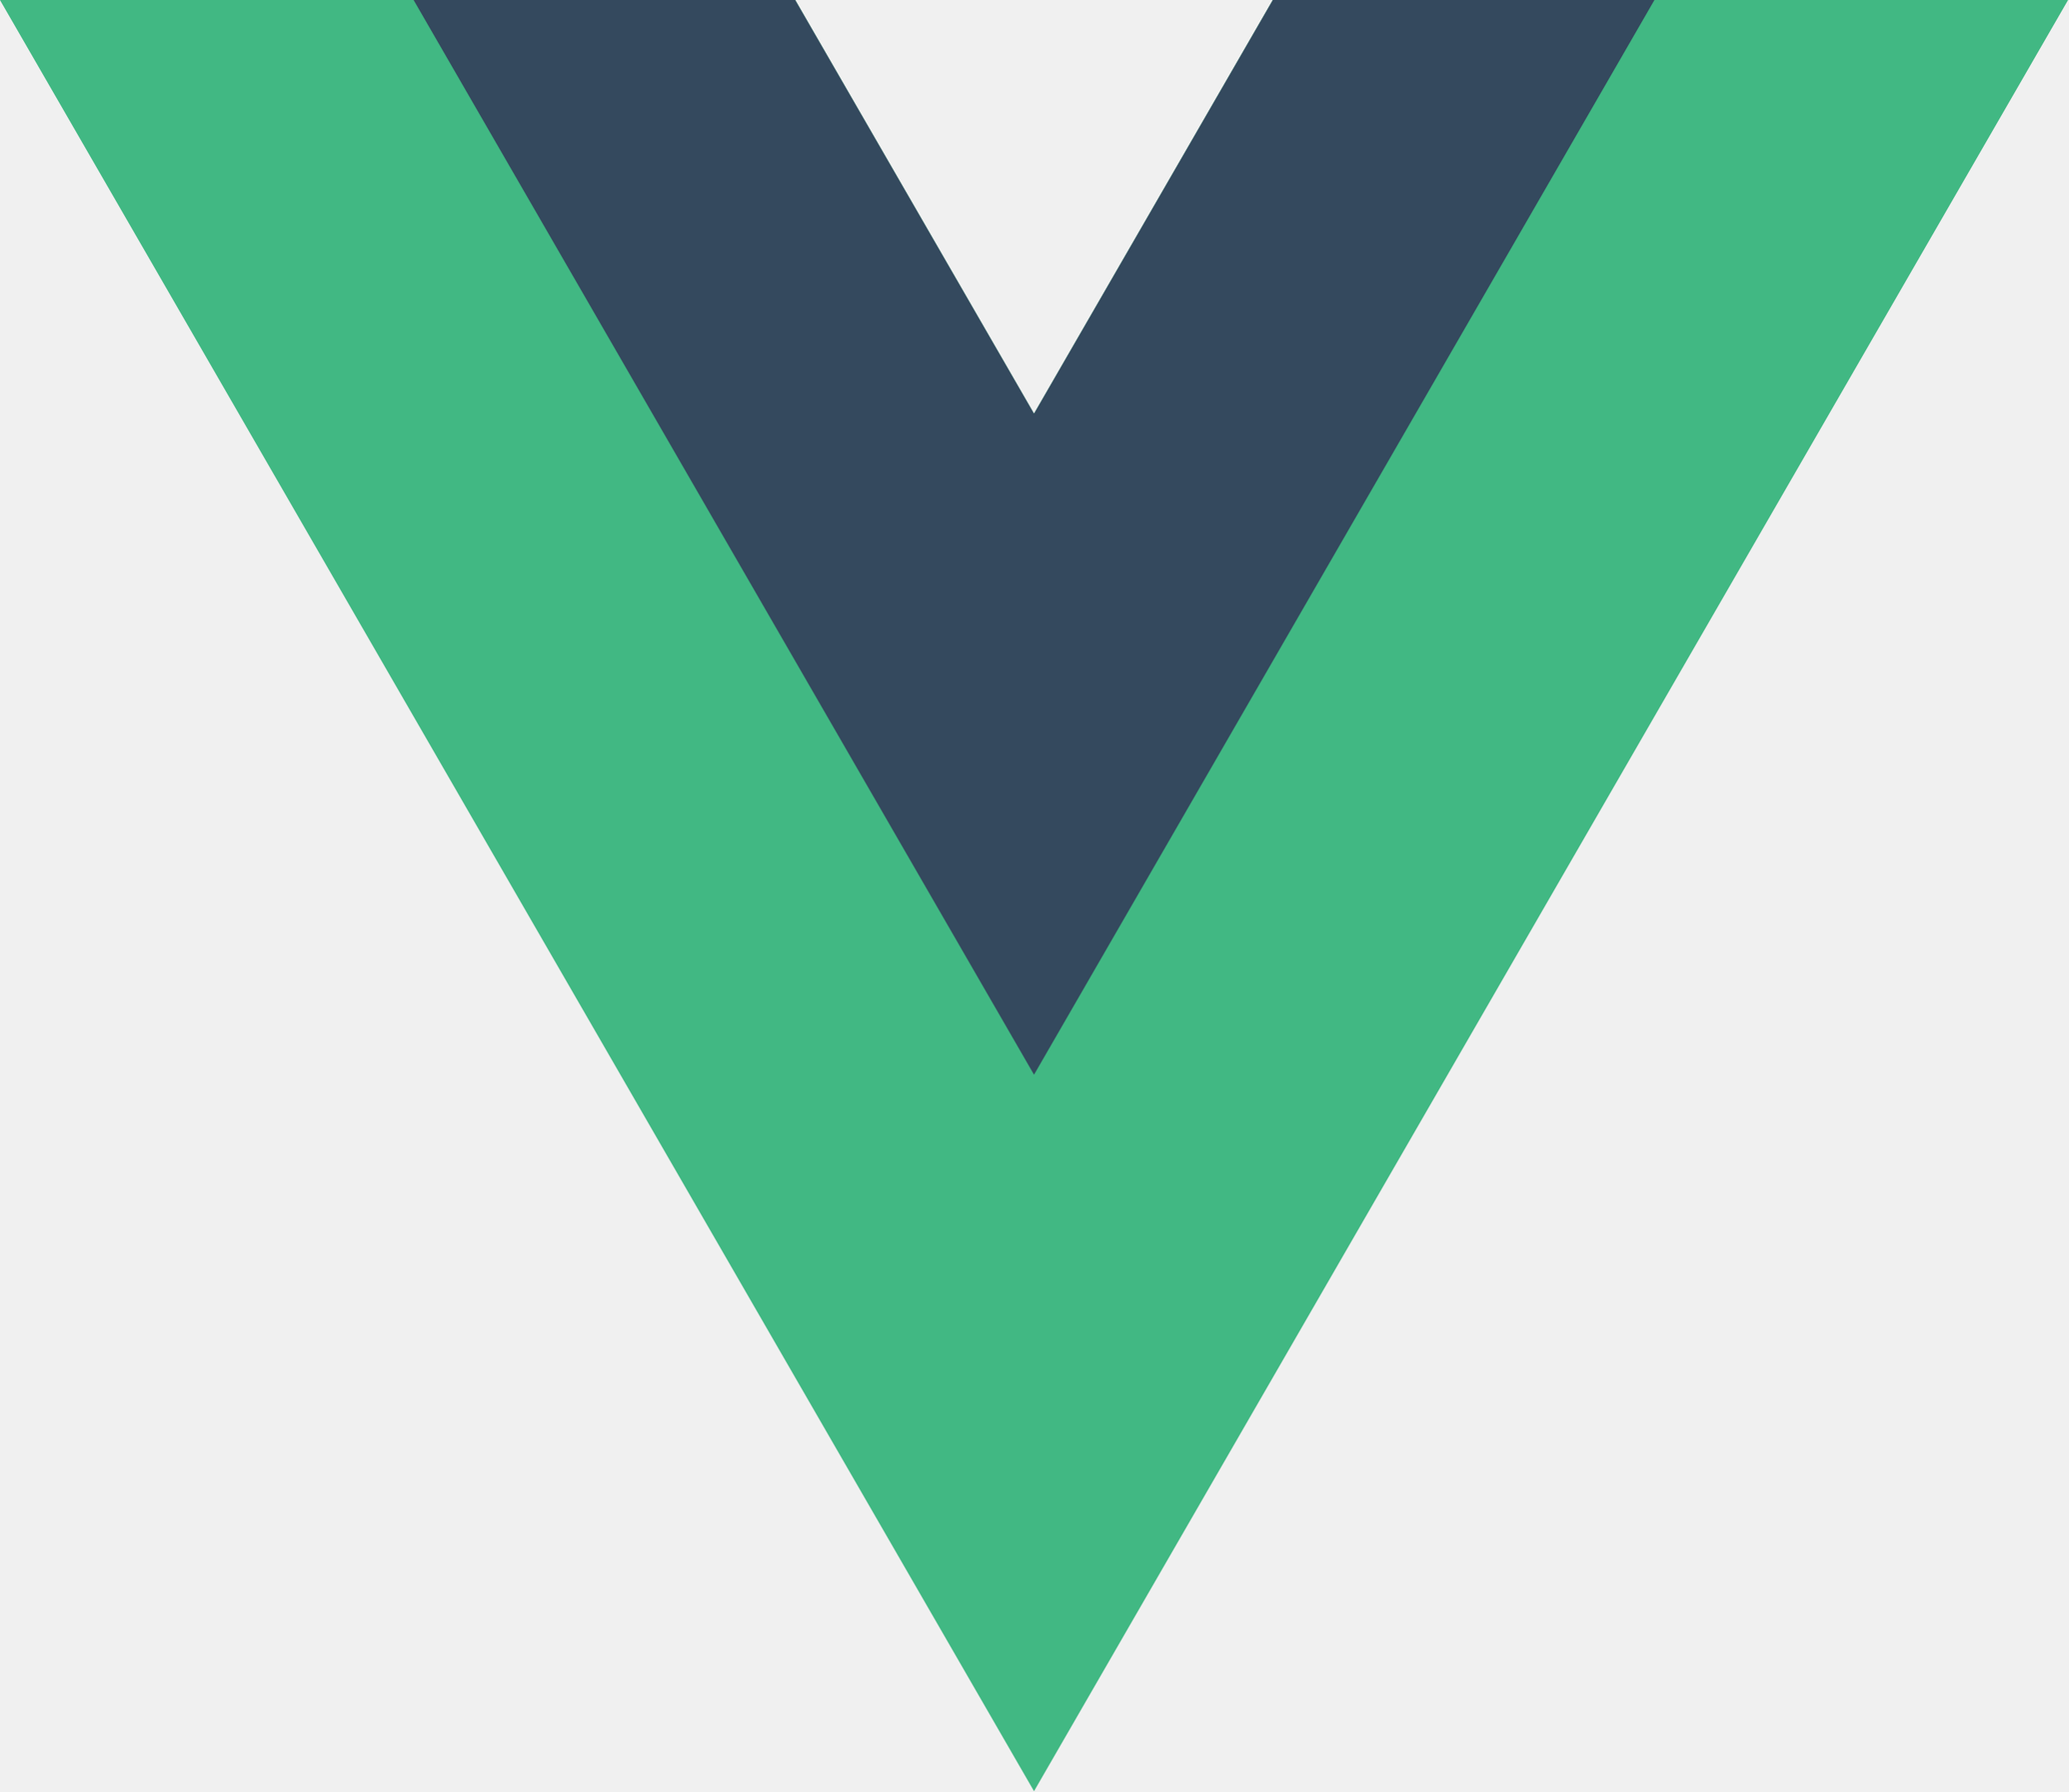
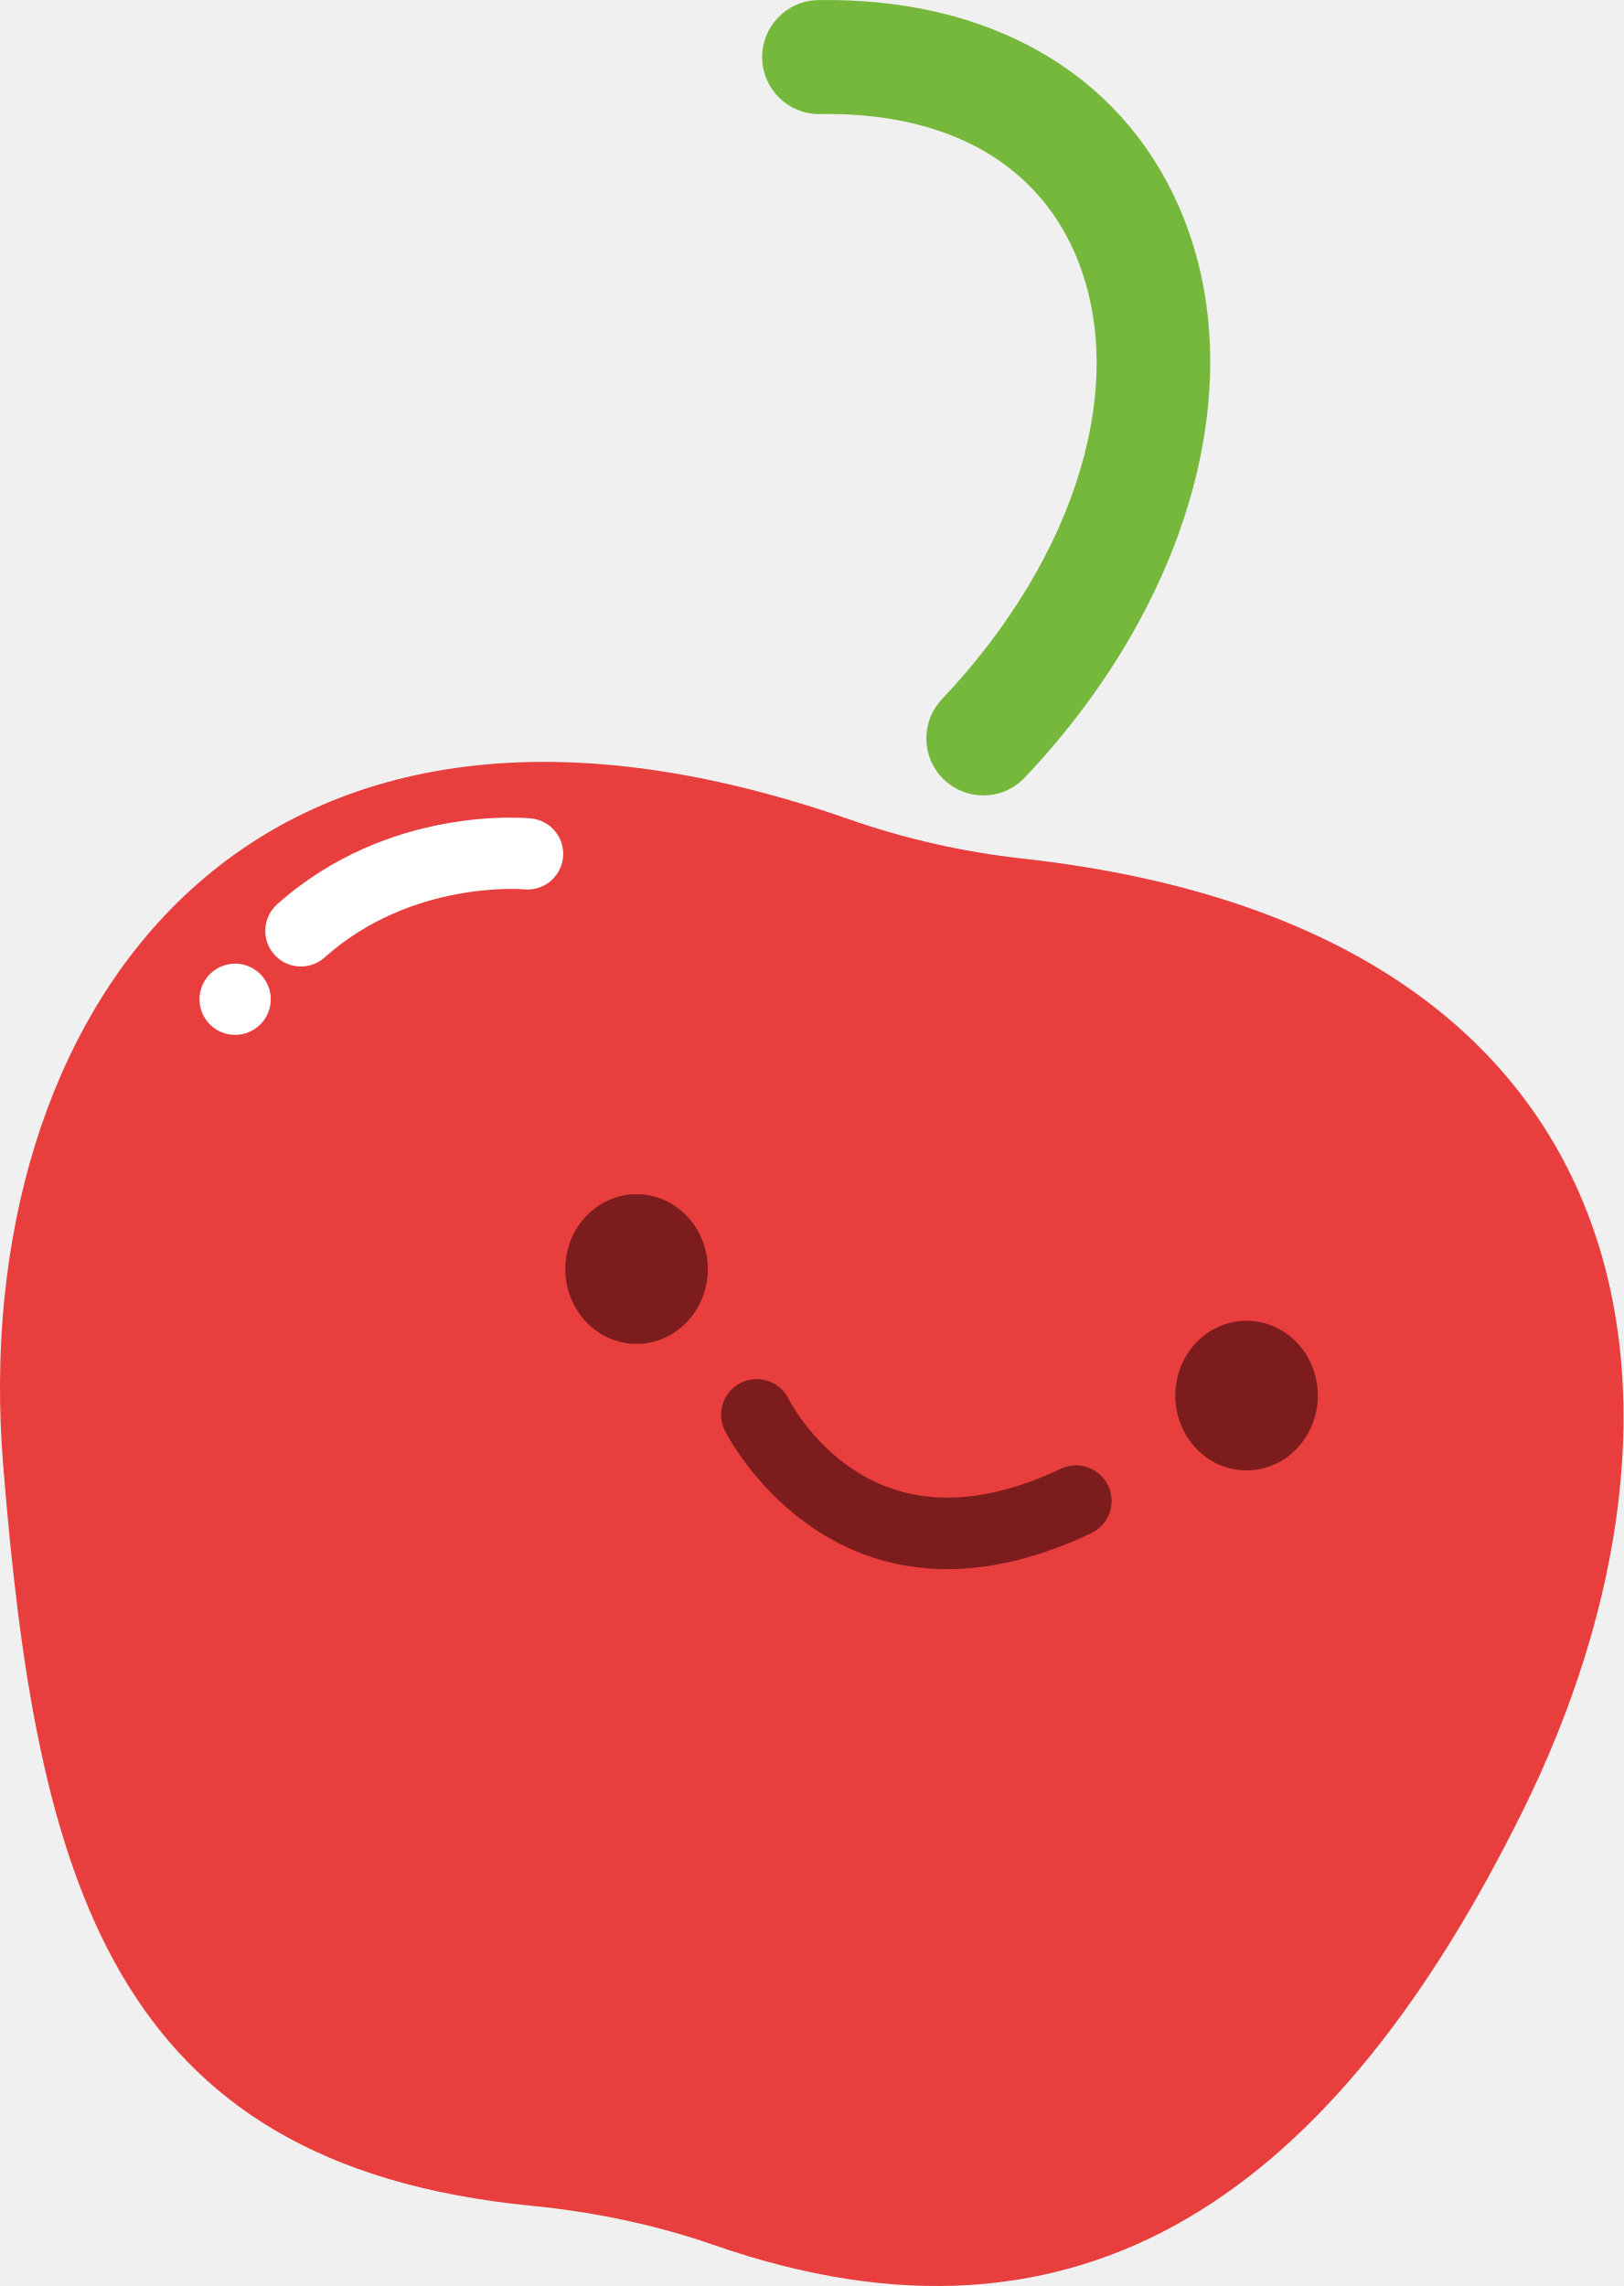
- <svg xmlns="http://www.w3.org/2000/svg" viewBox="0 0 261.76 226.69">
-   <path d="M161.096.001l-30.225 52.351L100.647.001H-.005l130.877 226.688L261.749.001z" fill="#41b883" />
-   <path d="M161.096.001l-30.225 52.351L100.647.001H52.346l78.526 136.01L209.398.001z" fill="#34495e" />
+ <svg xmlns="http://www.w3.org/2000/svg" id="a" data-name="Calque 1" viewBox="0 0 580 816.68">
+   <defs>
+     <style>
+       .b {
+         fill: #fff;
+       }
+ 
+       .c {
+         fill: #76b83b;
+       }
+ 
+       .d {
+         fill: #e83e3e;
+       }
+ 
+       .e {
+         fill: #7c1c1c;
+       }
+     </style>
+   </defs>
+   <g>
+     <path class="d" d="m1.1,523.01c11.9,147.93,38.24,250.21,188.52,264.98,22.28,2.19,44.28,6.69,65.43,14.05,132.79,46.23,222.37-20.09,289.24-155.67,71.12-144.21,47.88-314.51-178.92-339.63-21.07-2.33-41.86-6.99-61.87-13.99C86.15,216.76-11.66,364.39,1.1,523.01Z" />
+     <ellipse class="e" cx="227.41" cy="453.37" rx="25.46" ry="26.73" />
+     <ellipse class="e" cx="445.33" cy="498.57" rx="25.46" ry="26.73" />
+     <path class="e" d="m338.35,560.58c-54.71,0-79.18-49-79.48-49.63-3.06-6.33-.41-13.94,5.92-17,6.34-3.06,13.94-.41,17,5.93.05.09,7.54,14.97,23.23,25.26,20.32,13.32,45.19,13.19,73.93-.41,6.36-3.01,13.94-.3,16.95,6.06,3.01,6.36.29,13.95-6.06,16.95-19.48,9.22-36.61,12.85-51.49,12.85Z" />
+     <path class="b" d="m107.51,345.29c-3.5,0-6.98-1.43-9.5-4.25-4.68-5.24-4.23-13.29,1.01-17.98,39.63-35.41,88.67-30.88,90.74-30.67,7,.71,12.09,6.96,11.38,13.95-.71,6.98-6.94,12.06-13.91,11.38h0c-.4-.03-40.19-3.43-71.24,24.32-2.43,2.17-5.46,3.24-8.48,3.24Z" />
+     <path class="b" d="m84,369.72c-3.36,0-6.65-1.35-9.01-3.72-.59-.59-1.12-1.25-1.58-1.94-.46-.69-.84-1.43-1.17-2.19-.31-.79-.56-1.58-.71-2.39-.18-.81-.25-1.65-.25-2.5s.08-1.65.25-2.47c.15-.81.41-1.63.71-2.39.33-.76.71-1.5,1.17-2.19.46-.71.99-1.35,1.58-1.94,2.95-2.95,7.36-4.33,11.48-3.49.81.18,1.63.41,2.39.74.76.3,1.5.71,2.19,1.17.71.46,1.35.99,1.94,1.58s1.12,1.22,1.58,1.94c.48.69.87,1.43,1.17,2.19.33.76.59,1.58.74,2.39.18.82.25,1.66.25,2.47s-.08,1.68-.25,2.5c-.15.81-.41,1.6-.74,2.39-.31.76-.69,1.5-1.17,2.19-.46.69-.99,1.35-1.58,1.94s-1.22,1.12-1.94,1.58c-.69.46-1.43.87-2.19,1.17-.76.33-1.58.56-2.39.74-.82.15-1.65.23-2.47.23Z" />
+   </g>
+   <path class="c" d="m351.3,284.16c-5.03,0-10.06-1.85-14-5.57-8.17-7.73-8.53-20.63-.79-28.8,48.78-51.54,67.34-114.25,47.29-159.76-14.33-32.53-46.51-50.04-90.8-49.27-.12,0-.24,0-.36,0-11.09,0-20.17-8.89-20.36-20.02-.19-11.25,8.77-20.52,20.02-20.71,60.82-.97,107.71,25.78,128.77,73.58,26.68,60.56,5.1,140.7-54.98,204.19-4.01,4.23-9.4,6.37-14.8,6.37Z" />
</svg>
